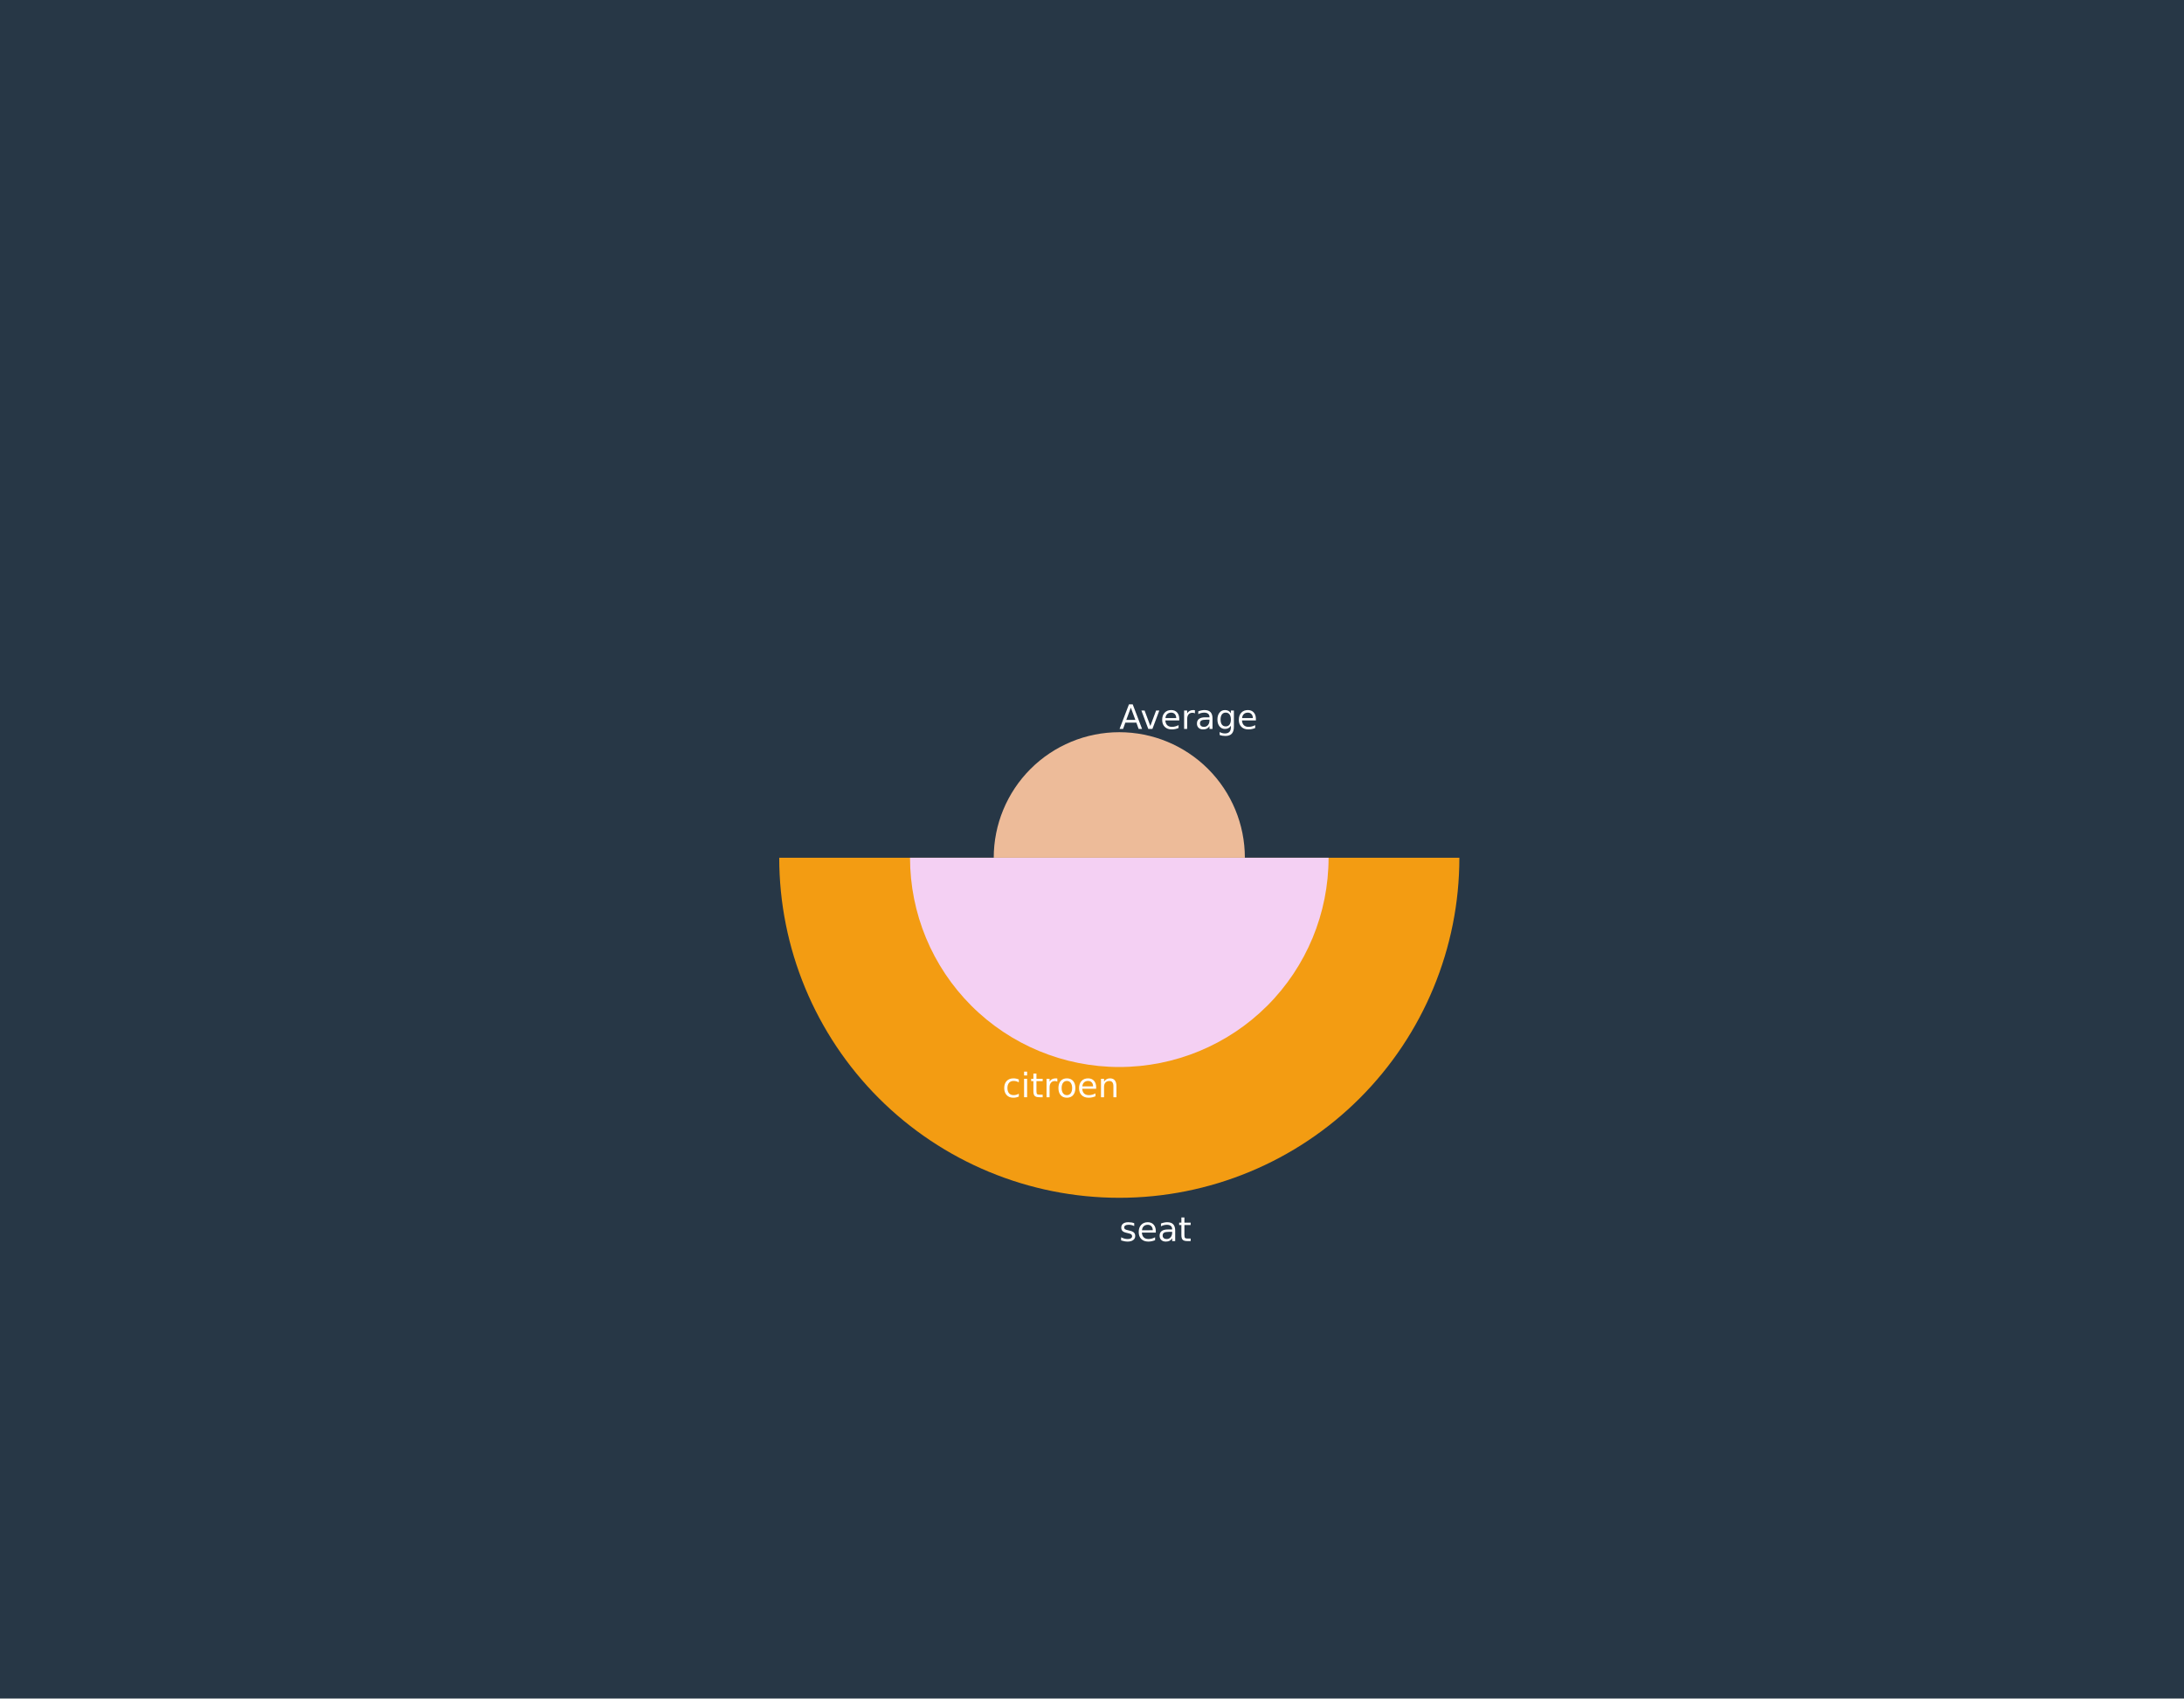
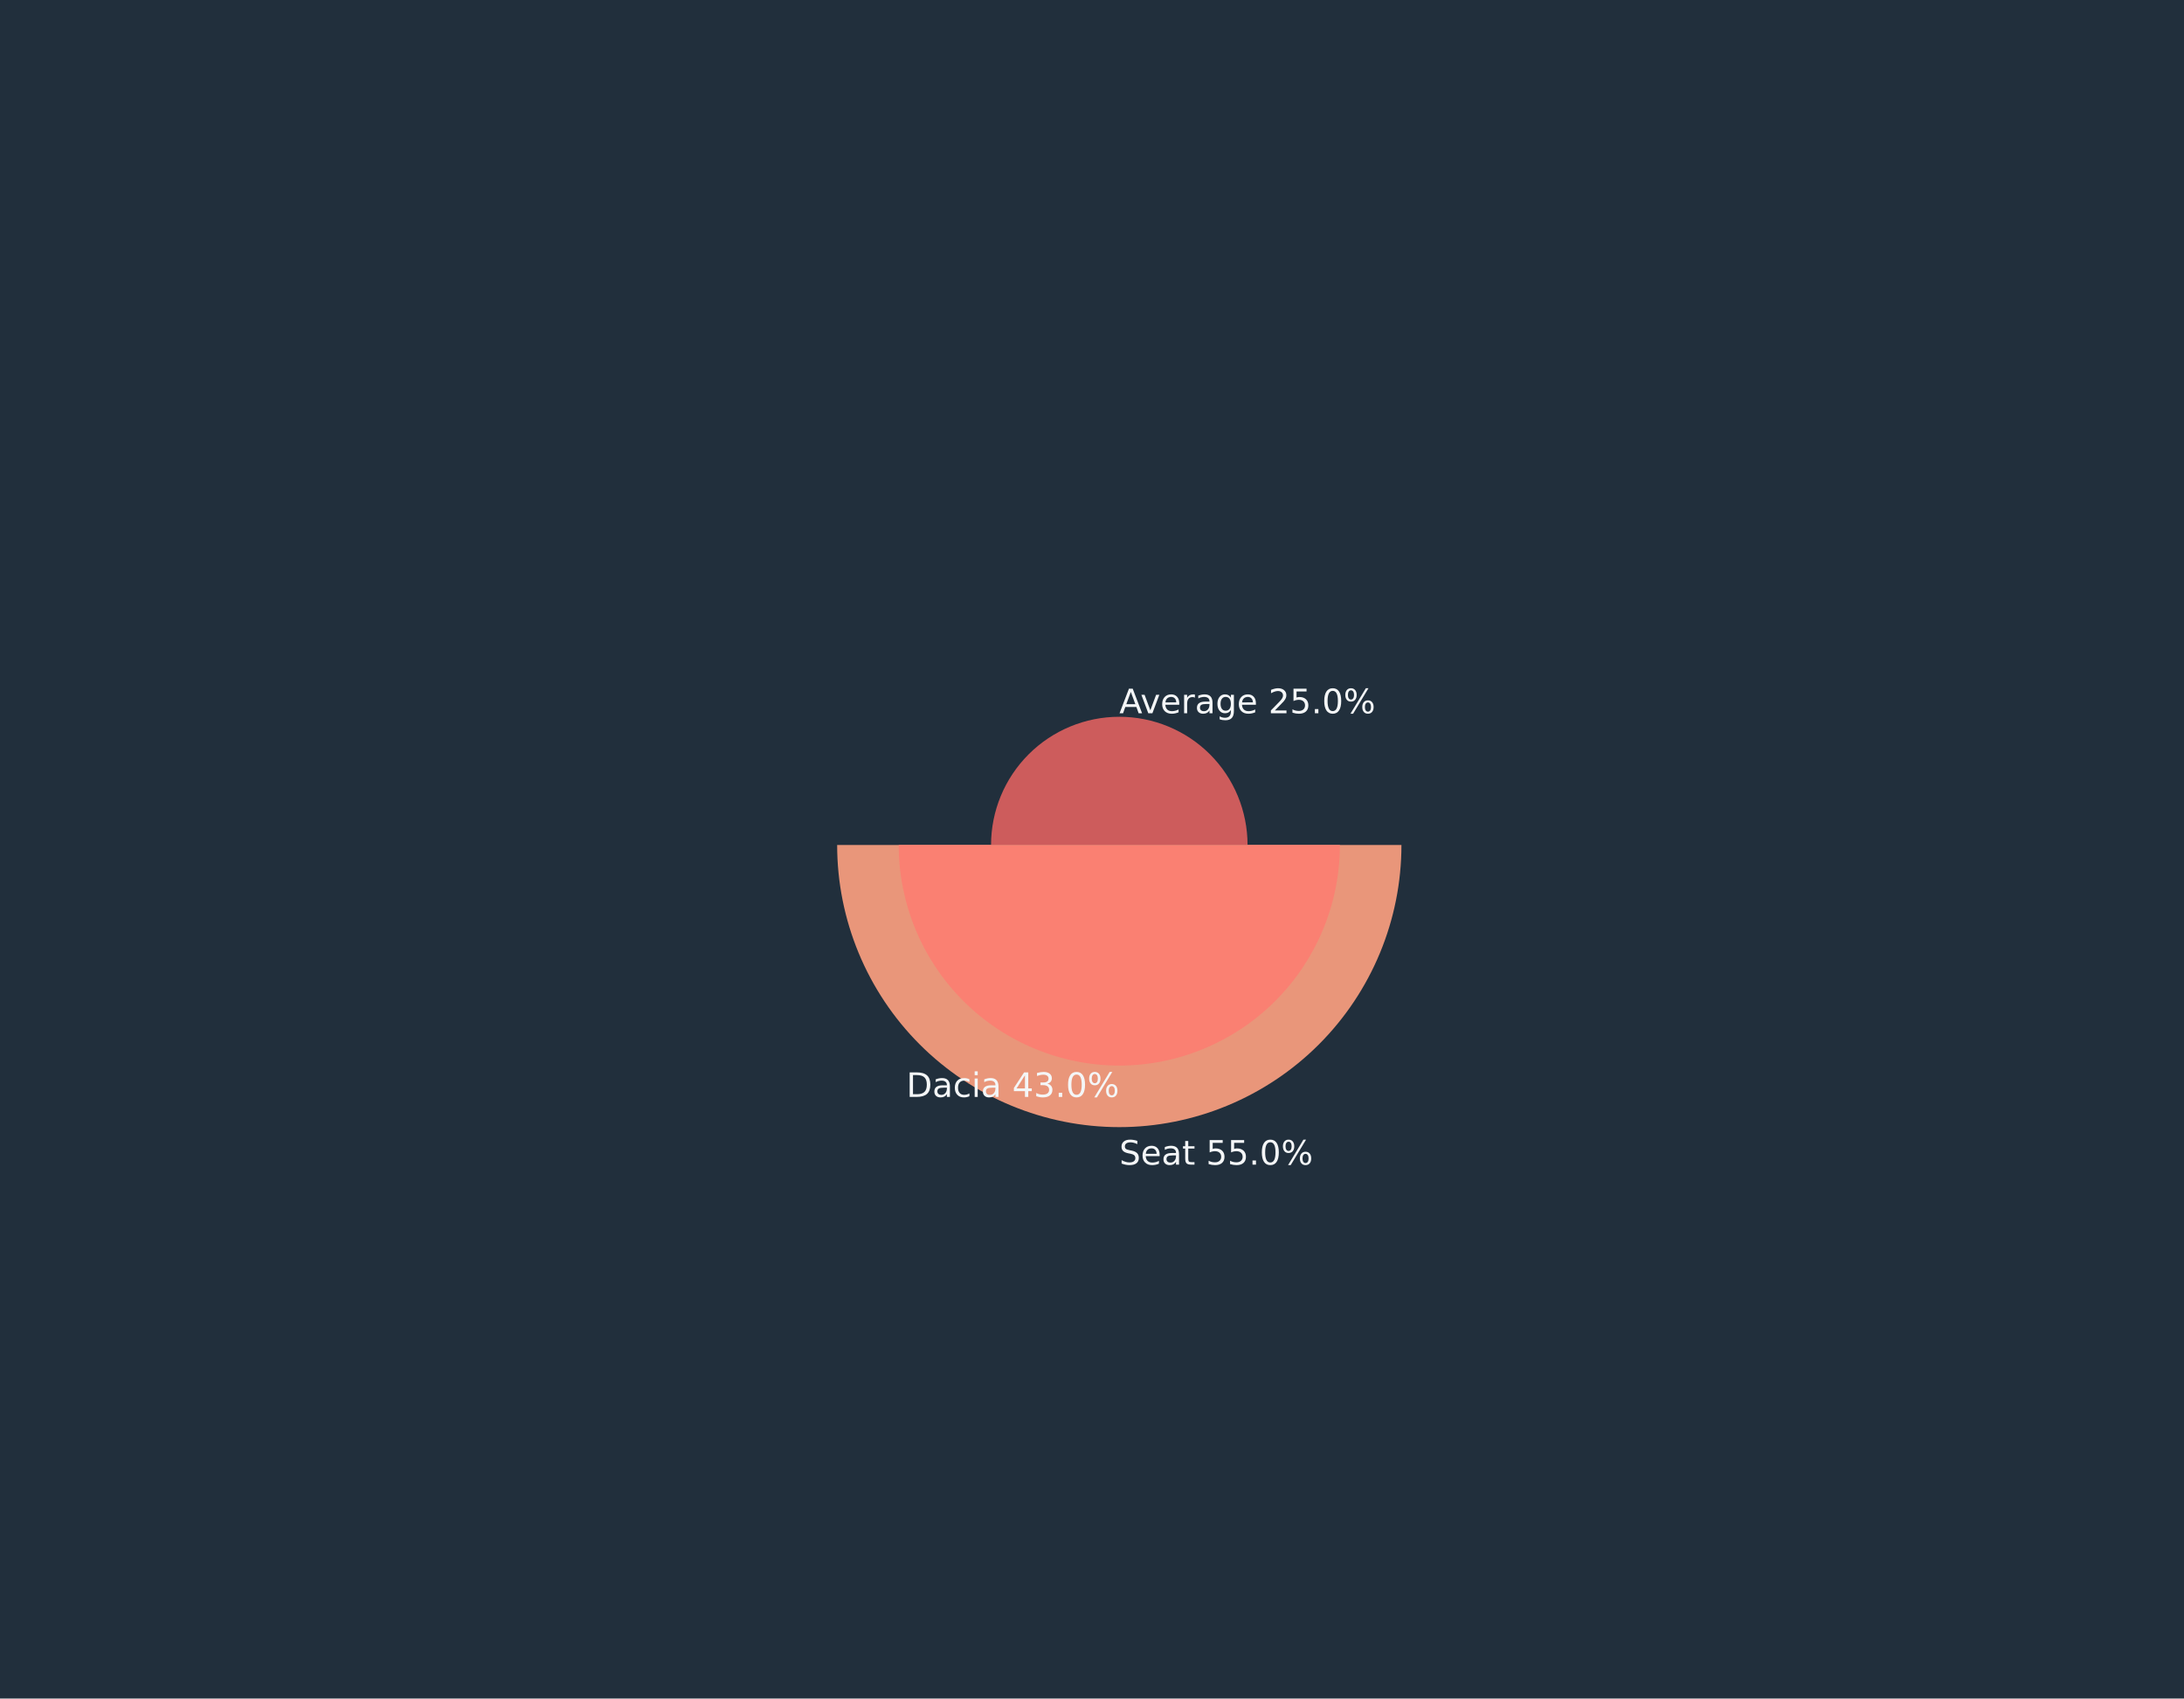
<svg xmlns="http://www.w3.org/2000/svg" xmlns:xlink="http://www.w3.org/1999/xlink" height="504pt" version="1.1" viewBox="0 0 648 504" width="648pt">
  <defs>
    <style type="text/css">*{stroke-linecap:butt;stroke-linejoin:round;}</style>
  </defs>
  <g id="figure_1">
    <g id="patch_1">
-       <path d="M 0 504  L 648 504  L 648 0  L 0 0  z " style="fill:#273746;" />
+       <path d="M 0 504  L 648 504  L 648 0  L 0 0  z " style="fill:#212f3c;" />
    </g>
    <g id="axes_1">
      <g id="patch_2">
-         <path d="M 369.356 254.52  C 369.356 244.643 365.428 235.16 358.444 228.176  C 351.46 221.192 341.977 217.264 332.1 217.264  C 322.223 217.264 312.74 221.192 305.756 228.176  C 298.772 235.16 294.844 244.643 294.844 254.52  L 332.1 254.52  L 369.356 254.52  z " style="fill:#edbb99;" />
+         <path d="M 370.152 250.74  C 370.152 240.652 366.14 230.967 359.007 223.833  C 351.873 216.7 342.188 212.688 332.1 212.688  C 322.012 212.688 312.327 216.7 305.193 223.833  C 298.06 230.967 294.048 240.652 294.048 250.74  L 332.1 250.74  L 370.152 250.74  z " style="fill:#cd5c5c;" />
      </g>
      <g id="patch_3">
-         <path d="M 231.199 254.52  C 231.199 281.27 241.837 306.952 260.752 325.868  C 279.668 344.783 305.35 355.421 332.1 355.421  C 358.85 355.421 384.532 344.783 403.448 325.868  C 422.363 306.952 433.001 281.27 433.001 254.52  L 332.1 254.52  L 231.199 254.52  z " style="fill:#f39c12;" />
+         <path d="M 248.386 250.74  C 248.386 272.934 257.212 294.242 272.905 309.935  C 288.598 325.628 309.906 334.454 332.1 334.454  C 354.294 334.454 375.602 325.628 391.295 309.935  C 406.988 294.242 415.814 272.934 415.814 250.74  L 332.1 250.74  L 248.386 250.74  z " style="fill:#e9967a;" />
      </g>
      <g id="patch_4">
-         <path d="M 270.007 254.52  C 270.007 270.982 276.554 286.786 288.194 298.426  C 299.834 310.066 315.638 316.613 332.1 316.613  C 348.562 316.613 364.366 310.066 376.006 298.426  C 387.646 286.786 394.193 270.982 394.193 254.52  L 332.1 254.52  L 270.007 254.52  z " style="fill:#f4d0f3;" />
+         <path d="M 266.651 250.74  C 266.651 268.092 273.551 284.75 285.82 297.02  C 298.09 309.289 314.748 316.189 332.1 316.189  C 349.452 316.189 366.11 309.289 378.38 297.02  C 390.649 284.75 397.549 268.092 397.549 250.74  L 332.1 250.74  L 266.651 250.74  z " style="fill:#fa8072;" />
      </g>
      <g id="matplotlib.axis_1" />
      <g id="matplotlib.axis_2" />
      <g id="text_1">
-         <g style="fill:#ffffff;" transform="translate(332.1 216.2981)scale(0.1 -0.1)">
+         <g style="fill:#f4f6f7;" transform="translate(332.1 211.6422)scale(0.1 -0.1)">
          <defs>
            <path d="M 34.188 63.188  L 20.797 26.906  L 47.609 26.906  z M 28.609 72.906  L 39.797 72.906  L 67.578 0  L 57.328 0  L 50.688 18.703  L 17.828 18.703  L 11.188 0  L 0.781 0  z " id="DejaVuSans-65" />
            <path d="M 2.984 54.688  L 12.5 54.688  L 29.594 8.797  L 46.688 54.688  L 56.203 54.688  L 35.688 0  L 23.484 0  z " id="DejaVuSans-118" />
            <path d="M 56.203 29.594  L 56.203 25.203  L 14.891 25.203  Q 15.484 15.922 20.484 11.062  Q 25.484 6.203 34.422 6.203  Q 39.594 6.203 44.453 7.469  Q 49.312 8.734 54.109 11.281  L 54.109 2.781  Q 49.266 0.734 44.188 -0.344  Q 39.109 -1.422 33.891 -1.422  Q 20.797 -1.422 13.156 6.188  Q 5.516 13.812 5.516 26.812  Q 5.516 40.234 12.766 48.109  Q 20.016 56 32.328 56  Q 43.359 56 49.781 48.891  Q 56.203 41.797 56.203 29.594  z M 47.219 32.234  Q 47.125 39.594 43.094 43.984  Q 39.062 48.391 32.422 48.391  Q 24.906 48.391 20.391 44.141  Q 15.875 39.891 15.188 32.172  z " id="DejaVuSans-101" />
            <path d="M 41.109 46.297  Q 39.594 47.172 37.812 47.578  Q 36.031 48 33.891 48  Q 26.266 48 22.188 43.047  Q 18.109 38.094 18.109 28.812  L 18.109 0  L 9.078 0  L 9.078 54.688  L 18.109 54.688  L 18.109 46.188  Q 20.953 51.172 25.484 53.578  Q 30.031 56 36.531 56  Q 37.453 56 38.578 55.875  Q 39.703 55.766 41.062 55.516  z " id="DejaVuSans-114" />
            <path d="M 34.281 27.484  Q 23.391 27.484 19.188 25  Q 14.984 22.516 14.984 16.5  Q 14.984 11.719 18.141 8.906  Q 21.297 6.109 26.703 6.109  Q 34.188 6.109 38.703 11.406  Q 43.219 16.703 43.219 25.484  L 43.219 27.484  z M 52.203 31.203  L 52.203 0  L 43.219 0  L 43.219 8.297  Q 40.141 3.328 35.547 0.953  Q 30.953 -1.422 24.312 -1.422  Q 15.922 -1.422 10.953 3.297  Q 6 8.016 6 15.922  Q 6 25.141 12.172 29.828  Q 18.359 34.516 30.609 34.516  L 43.219 34.516  L 43.219 35.406  Q 43.219 41.609 39.141 45  Q 35.062 48.391 27.688 48.391  Q 23 48.391 18.547 47.266  Q 14.109 46.141 10.016 43.891  L 10.016 52.203  Q 14.938 54.109 19.578 55.047  Q 24.219 56 28.609 56  Q 40.484 56 46.344 49.844  Q 52.203 43.703 52.203 31.203  z " id="DejaVuSans-97" />
            <path d="M 45.406 27.984  Q 45.406 37.75 41.375 43.109  Q 37.359 48.484 30.078 48.484  Q 22.859 48.484 18.828 43.109  Q 14.797 37.75 14.797 27.984  Q 14.797 18.266 18.828 12.891  Q 22.859 7.516 30.078 7.516  Q 37.359 7.516 41.375 12.891  Q 45.406 18.266 45.406 27.984  z M 54.391 6.781  Q 54.391 -7.172 48.188 -13.984  Q 42 -20.797 29.203 -20.797  Q 24.469 -20.797 20.266 -20.094  Q 16.062 -19.391 12.109 -17.922  L 12.109 -9.188  Q 16.062 -11.328 19.922 -12.344  Q 23.781 -13.375 27.781 -13.375  Q 36.625 -13.375 41.016 -8.766  Q 45.406 -4.156 45.406 5.172  L 45.406 9.625  Q 42.625 4.781 38.281 2.391  Q 33.938 0 27.875 0  Q 17.828 0 11.672 7.656  Q 5.516 15.328 5.516 27.984  Q 5.516 40.672 11.672 48.328  Q 17.828 56 27.875 56  Q 33.938 56 38.281 53.609  Q 42.625 51.219 45.406 46.391  L 45.406 54.688  L 54.391 54.688  z " id="DejaVuSans-103" />
+             <path id="DejaVuSans-32" />
+             <path d="M 19.188 8.297  L 53.609 8.297  L 53.609 0  L 7.328 0  L 7.328 8.297  Q 12.938 14.109 22.625 23.891  Q 32.328 33.688 34.812 36.531  Q 39.547 41.844 41.422 45.531  Q 43.312 49.219 43.312 52.781  Q 43.312 58.594 39.234 62.25  Q 35.156 65.922 28.609 65.922  Q 23.969 65.922 18.812 64.312  Q 13.672 62.703 7.812 59.422  L 7.812 69.391  Q 13.766 71.781 18.938 73  Q 24.125 74.219 28.422 74.219  Q 39.75 74.219 46.484 68.547  Q 53.219 62.891 53.219 53.422  Q 53.219 48.922 51.531 44.891  Q 49.859 40.875 45.406 35.406  Q 44.188 33.984 37.641 27.219  Q 31.109 20.453 19.188 8.297  z " id="DejaVuSans-50" />
+             <path d="M 10.797 72.906  L 49.516 72.906  L 49.516 64.594  L 19.828 64.594  L 19.828 46.734  Q 21.969 47.469 24.109 47.828  Q 26.266 48.188 28.422 48.188  Q 40.625 48.188 47.75 41.5  Q 54.891 34.812 54.891 23.391  Q 54.891 11.625 47.562 5.094  Q 40.234 -1.422 26.906 -1.422  Q 22.312 -1.422 17.547 -0.641  Q 12.797 0.141 7.719 1.703  L 7.719 11.625  Q 12.109 9.234 16.797 8.062  Q 21.484 6.891 26.703 6.891  Q 35.156 6.891 40.078 11.328  Q 45.016 15.766 45.016 23.391  Q 45.016 31 40.078 35.438  Q 35.156 39.891 26.703 39.891  Q 22.75 39.891 18.812 39.016  Q 14.891 38.141 10.797 36.281  z " id="DejaVuSans-53" />
+             <path d="M 10.688 12.406  L 21 12.406  L 21 0  L 10.688 0  z " id="DejaVuSans-46" />
+             <path d="M 31.781 66.406  Q 24.172 66.406 20.328 58.906  Q 16.5 51.422 16.5 36.375  Q 16.5 21.391 20.328 13.891  Q 24.172 6.391 31.781 6.391  Q 39.453 6.391 43.281 13.891  Q 47.125 21.391 47.125 36.375  Q 47.125 51.422 43.281 58.906  Q 39.453 66.406 31.781 66.406  z M 31.781 74.219  Q 44.047 74.219 50.516 64.516  Q 56.984 54.828 56.984 36.375  Q 56.984 17.969 50.516 8.266  Q 44.047 -1.422 31.781 -1.422  Q 19.531 -1.422 13.062 8.266  Q 6.594 17.969 6.594 36.375  Q 6.594 54.828 13.062 64.516  Q 19.531 74.219 31.781 74.219  z " id="DejaVuSans-48" />
+             <path d="M 72.703 32.078  Q 68.453 32.078 66.031 28.469  Q 63.625 24.859 63.625 18.406  Q 63.625 12.062 66.031 8.422  Q 68.453 4.781 72.703 4.781  Q 76.859 4.781 79.266 8.422  Q 81.688 12.062 81.688 18.406  Q 81.688 24.812 79.266 28.438  Q 76.859 32.078 72.703 32.078  z M 72.703 38.281  Q 80.422 38.281 84.953 32.906  Q 89.5 27.547 89.5 18.406  Q 89.5 9.281 84.938 3.922  Q 80.375 -1.422 72.703 -1.422  Q 64.891 -1.422 60.344 3.922  Q 55.812 9.281 55.812 18.406  Q 55.812 27.594 60.375 32.938  Q 64.938 38.281 72.703 38.281  z M 22.312 68.016  Q 18.109 68.016 15.688 64.375  Q 13.281 60.75 13.281 54.391  Q 13.281 47.953 15.672 44.328  Q 18.062 40.719 22.312 40.719  Q 26.562 40.719 28.969 44.328  Q 31.391 47.953 31.391 54.391  Q 31.391 60.688 28.953 64.344  Q 26.516 68.016 22.312 68.016  z M 66.406 74.219  L 74.219 74.219  L 28.609 -1.422  L 20.797 -1.422  z M 22.312 74.219  Q 30.031 74.219 34.609 68.875  Q 39.203 63.531 39.203 54.391  Q 39.203 45.172 34.641 39.844  Q 30.078 34.516 22.312 34.516  Q 14.547 34.516 10.031 39.859  Q 5.516 45.219 5.516 54.391  Q 5.516 63.484 10.047 68.844  Q 14.594 74.219 22.312 74.219  z " id="DejaVuSans-37" />
          </defs>
          <use xlink:href="#DejaVuSans-65" />
          <use x="62.533" xlink:href="#DejaVuSans-118" />
          <use x="121.713" xlink:href="#DejaVuSans-101" />
          <use x="183.236" xlink:href="#DejaVuSans-114" />
          <use x="224.35" xlink:href="#DejaVuSans-97" />
          <use x="285.629" xlink:href="#DejaVuSans-103" />
          <use x="349.105" xlink:href="#DejaVuSans-101" />
+           <use x="410.629" xlink:href="#DejaVuSans-32" />
+           <use x="442.416" xlink:href="#DejaVuSans-50" />
+           <use x="506.039" xlink:href="#DejaVuSans-53" />
+           <use x="569.662" xlink:href="#DejaVuSans-46" />
+           <use x="601.449" xlink:href="#DejaVuSans-48" />
+           <use x="665.072" xlink:href="#DejaVuSans-37" />
        </g>
      </g>
      <g id="text_2">
-         <g style="fill:#ffffff;" transform="translate(332.1 368.2703)scale(0.1 -0.1)">
+         <g style="fill:#f4f6f7;" transform="translate(332.1 345.5852)scale(0.1 -0.1)">
          <defs>
-             <path d="M 44.281 53.078  L 44.281 44.578  Q 40.484 46.531 36.375 47.5  Q 32.281 48.484 27.875 48.484  Q 21.188 48.484 17.844 46.438  Q 14.5 44.391 14.5 40.281  Q 14.5 37.156 16.891 35.375  Q 19.281 33.594 26.516 31.984  L 29.594 31.297  Q 39.156 29.25 43.188 25.516  Q 47.219 21.781 47.219 15.094  Q 47.219 7.469 41.188 3.016  Q 35.156 -1.422 24.609 -1.422  Q 20.219 -1.422 15.453 -0.562  Q 10.688 0.297 5.422 2  L 5.422 11.281  Q 10.406 8.688 15.234 7.391  Q 20.062 6.109 24.812 6.109  Q 31.156 6.109 34.562 8.281  Q 37.984 10.453 37.984 14.406  Q 37.984 18.062 35.516 20.016  Q 33.062 21.969 24.703 23.781  L 21.578 24.516  Q 13.234 26.266 9.516 29.906  Q 5.812 33.547 5.812 39.891  Q 5.812 47.609 11.281 51.797  Q 16.75 56 26.812 56  Q 31.781 56 36.172 55.266  Q 40.578 54.547 44.281 53.078  z " id="DejaVuSans-115" />
+             <path d="M 53.516 70.516  L 53.516 60.891  Q 47.906 63.578 42.922 64.891  Q 37.938 66.219 33.297 66.219  Q 25.25 66.219 20.875 63.094  Q 16.5 59.969 16.5 54.203  Q 16.5 49.359 19.406 46.891  Q 22.312 44.438 30.422 42.922  L 36.375 41.703  Q 47.406 39.594 52.656 34.297  Q 57.906 29 57.906 20.125  Q 57.906 9.516 50.797 4.047  Q 43.703 -1.422 29.984 -1.422  Q 24.812 -1.422 18.969 -0.25  Q 13.141 0.922 6.891 3.219  L 6.891 13.375  Q 12.891 10.016 18.656 8.297  Q 24.422 6.594 29.984 6.594  Q 38.422 6.594 43.016 9.906  Q 47.609 13.234 47.609 19.391  Q 47.609 24.75 44.312 27.781  Q 41.016 30.812 33.5 32.328  L 27.484 33.5  Q 16.453 35.688 11.516 40.375  Q 6.594 45.062 6.594 53.422  Q 6.594 63.094 13.406 68.656  Q 20.219 74.219 32.172 74.219  Q 37.312 74.219 42.625 73.281  Q 47.953 72.359 53.516 70.516  z " id="DejaVuSans-83" />
            <path d="M 18.312 70.219  L 18.312 54.688  L 36.812 54.688  L 36.812 47.703  L 18.312 47.703  L 18.312 18.016  Q 18.312 11.328 20.141 9.422  Q 21.969 7.516 27.594 7.516  L 36.812 7.516  L 36.812 0  L 27.594 0  Q 17.188 0 13.234 3.875  Q 9.281 7.766 9.281 18.016  L 9.281 47.703  L 2.688 47.703  L 2.688 54.688  L 9.281 54.688  L 9.281 70.219  z " id="DejaVuSans-116" />
          </defs>
-           <use xlink:href="#DejaVuSans-115" />
-           <use x="52.1" xlink:href="#DejaVuSans-101" />
-           <use x="113.623" xlink:href="#DejaVuSans-97" />
-           <use x="174.902" xlink:href="#DejaVuSans-116" />
+           <use xlink:href="#DejaVuSans-83" />
+           <use x="63.477" xlink:href="#DejaVuSans-101" />
+           <use x="125" xlink:href="#DejaVuSans-97" />
+           <use x="186.279" xlink:href="#DejaVuSans-116" />
+           <use x="225.488" xlink:href="#DejaVuSans-32" />
+           <use x="257.275" xlink:href="#DejaVuSans-53" />
+           <use x="320.898" xlink:href="#DejaVuSans-53" />
+           <use x="384.521" xlink:href="#DejaVuSans-46" />
+           <use x="416.309" xlink:href="#DejaVuSans-48" />
+           <use x="479.932" xlink:href="#DejaVuSans-37" />
        </g>
      </g>
      <g id="text_3">
-         <g style="fill:#ffffff;" transform="translate(297.4078 325.5815)scale(0.1 -0.1)">
+         <g style="fill:#f4f6f7;" transform="translate(268.9219 325.4938)scale(0.1 -0.1)">
          <defs>
+             <path d="M 19.672 64.797  L 19.672 8.109  L 31.594 8.109  Q 46.688 8.109 53.688 14.938  Q 60.688 21.781 60.688 36.531  Q 60.688 51.172 53.688 57.984  Q 46.688 64.797 31.594 64.797  z M 9.812 72.906  L 30.078 72.906  Q 51.266 72.906 61.172 64.094  Q 71.094 55.281 71.094 36.531  Q 71.094 17.672 61.125 8.828  Q 51.172 0 30.078 0  L 9.812 0  z " id="DejaVuSans-68" />
            <path d="M 48.781 52.594  L 48.781 44.188  Q 44.969 46.297 41.141 47.344  Q 37.312 48.391 33.406 48.391  Q 24.656 48.391 19.812 42.844  Q 14.984 37.312 14.984 27.297  Q 14.984 17.281 19.812 11.734  Q 24.656 6.203 33.406 6.203  Q 37.312 6.203 41.141 7.25  Q 44.969 8.297 48.781 10.406  L 48.781 2.094  Q 45.016 0.344 40.984 -0.531  Q 36.969 -1.422 32.422 -1.422  Q 20.062 -1.422 12.781 6.344  Q 5.516 14.109 5.516 27.297  Q 5.516 40.672 12.859 48.328  Q 20.219 56 33.016 56  Q 37.156 56 41.109 55.141  Q 45.062 54.297 48.781 52.594  z " id="DejaVuSans-99" />
            <path d="M 9.422 54.688  L 18.406 54.688  L 18.406 0  L 9.422 0  z M 9.422 75.984  L 18.406 75.984  L 18.406 64.594  L 9.422 64.594  z " id="DejaVuSans-105" />
-             <path d="M 30.609 48.391  Q 23.391 48.391 19.188 42.75  Q 14.984 37.109 14.984 27.297  Q 14.984 17.484 19.156 11.844  Q 23.344 6.203 30.609 6.203  Q 37.797 6.203 41.984 11.859  Q 46.188 17.531 46.188 27.297  Q 46.188 37.016 41.984 42.703  Q 37.797 48.391 30.609 48.391  z M 30.609 56  Q 42.328 56 49.016 48.375  Q 55.719 40.766 55.719 27.297  Q 55.719 13.875 49.016 6.219  Q 42.328 -1.422 30.609 -1.422  Q 18.844 -1.422 12.172 6.219  Q 5.516 13.875 5.516 27.297  Q 5.516 40.766 12.172 48.375  Q 18.844 56 30.609 56  z " id="DejaVuSans-111" />
-             <path d="M 54.891 33.016  L 54.891 0  L 45.906 0  L 45.906 32.719  Q 45.906 40.484 42.875 44.328  Q 39.844 48.188 33.797 48.188  Q 26.516 48.188 22.312 43.547  Q 18.109 38.922 18.109 30.906  L 18.109 0  L 9.078 0  L 9.078 54.688  L 18.109 54.688  L 18.109 46.188  Q 21.344 51.125 25.703 53.562  Q 30.078 56 35.797 56  Q 45.219 56 50.047 50.172  Q 54.891 44.344 54.891 33.016  z " id="DejaVuSans-110" />
+             <path d="M 37.797 64.312  L 12.891 25.391  L 37.797 25.391  z M 35.203 72.906  L 47.609 72.906  L 47.609 25.391  L 58.016 25.391  L 58.016 17.188  L 47.609 17.188  L 47.609 0  L 37.797 0  L 37.797 17.188  L 4.891 17.188  L 4.891 26.703  z " id="DejaVuSans-52" />
+             <path d="M 40.578 39.312  Q 47.656 37.797 51.625 33  Q 55.609 28.219 55.609 21.188  Q 55.609 10.406 48.188 4.484  Q 40.766 -1.422 27.094 -1.422  Q 22.516 -1.422 17.656 -0.516  Q 12.797 0.391 7.625 2.203  L 7.625 11.719  Q 11.719 9.328 16.594 8.109  Q 21.484 6.891 26.812 6.891  Q 36.078 6.891 40.938 10.547  Q 45.797 14.203 45.797 21.188  Q 45.797 27.641 41.281 31.266  Q 36.766 34.906 28.719 34.906  L 20.219 34.906  L 20.219 43.016  L 29.109 43.016  Q 36.375 43.016 40.234 45.922  Q 44.094 48.828 44.094 54.297  Q 44.094 59.906 40.109 62.906  Q 36.141 65.922 28.719 65.922  Q 24.656 65.922 20.016 65.031  Q 15.375 64.156 9.812 62.312  L 9.812 71.094  Q 15.438 72.656 20.344 73.438  Q 25.25 74.219 29.594 74.219  Q 40.828 74.219 47.359 69.109  Q 53.906 64.016 53.906 55.328  Q 53.906 49.266 50.438 45.094  Q 46.969 40.922 40.578 39.312  z " id="DejaVuSans-51" />
          </defs>
-           <use xlink:href="#DejaVuSans-99" />
-           <use x="54.98" xlink:href="#DejaVuSans-105" />
-           <use x="82.764" xlink:href="#DejaVuSans-116" />
-           <use x="121.973" xlink:href="#DejaVuSans-114" />
-           <use x="160.836" xlink:href="#DejaVuSans-111" />
-           <use x="222.018" xlink:href="#DejaVuSans-101" />
-           <use x="283.541" xlink:href="#DejaVuSans-110" />
+           <use xlink:href="#DejaVuSans-68" />
+           <use x="77.002" xlink:href="#DejaVuSans-97" />
+           <use x="138.281" xlink:href="#DejaVuSans-99" />
+           <use x="193.262" xlink:href="#DejaVuSans-105" />
+           <use x="221.045" xlink:href="#DejaVuSans-97" />
+           <use x="282.324" xlink:href="#DejaVuSans-32" />
+           <use x="314.111" xlink:href="#DejaVuSans-52" />
+           <use x="377.734" xlink:href="#DejaVuSans-51" />
+           <use x="441.357" xlink:href="#DejaVuSans-46" />
+           <use x="473.145" xlink:href="#DejaVuSans-48" />
+           <use x="536.768" xlink:href="#DejaVuSans-37" />
        </g>
      </g>
    </g>
  </g>
</svg>
